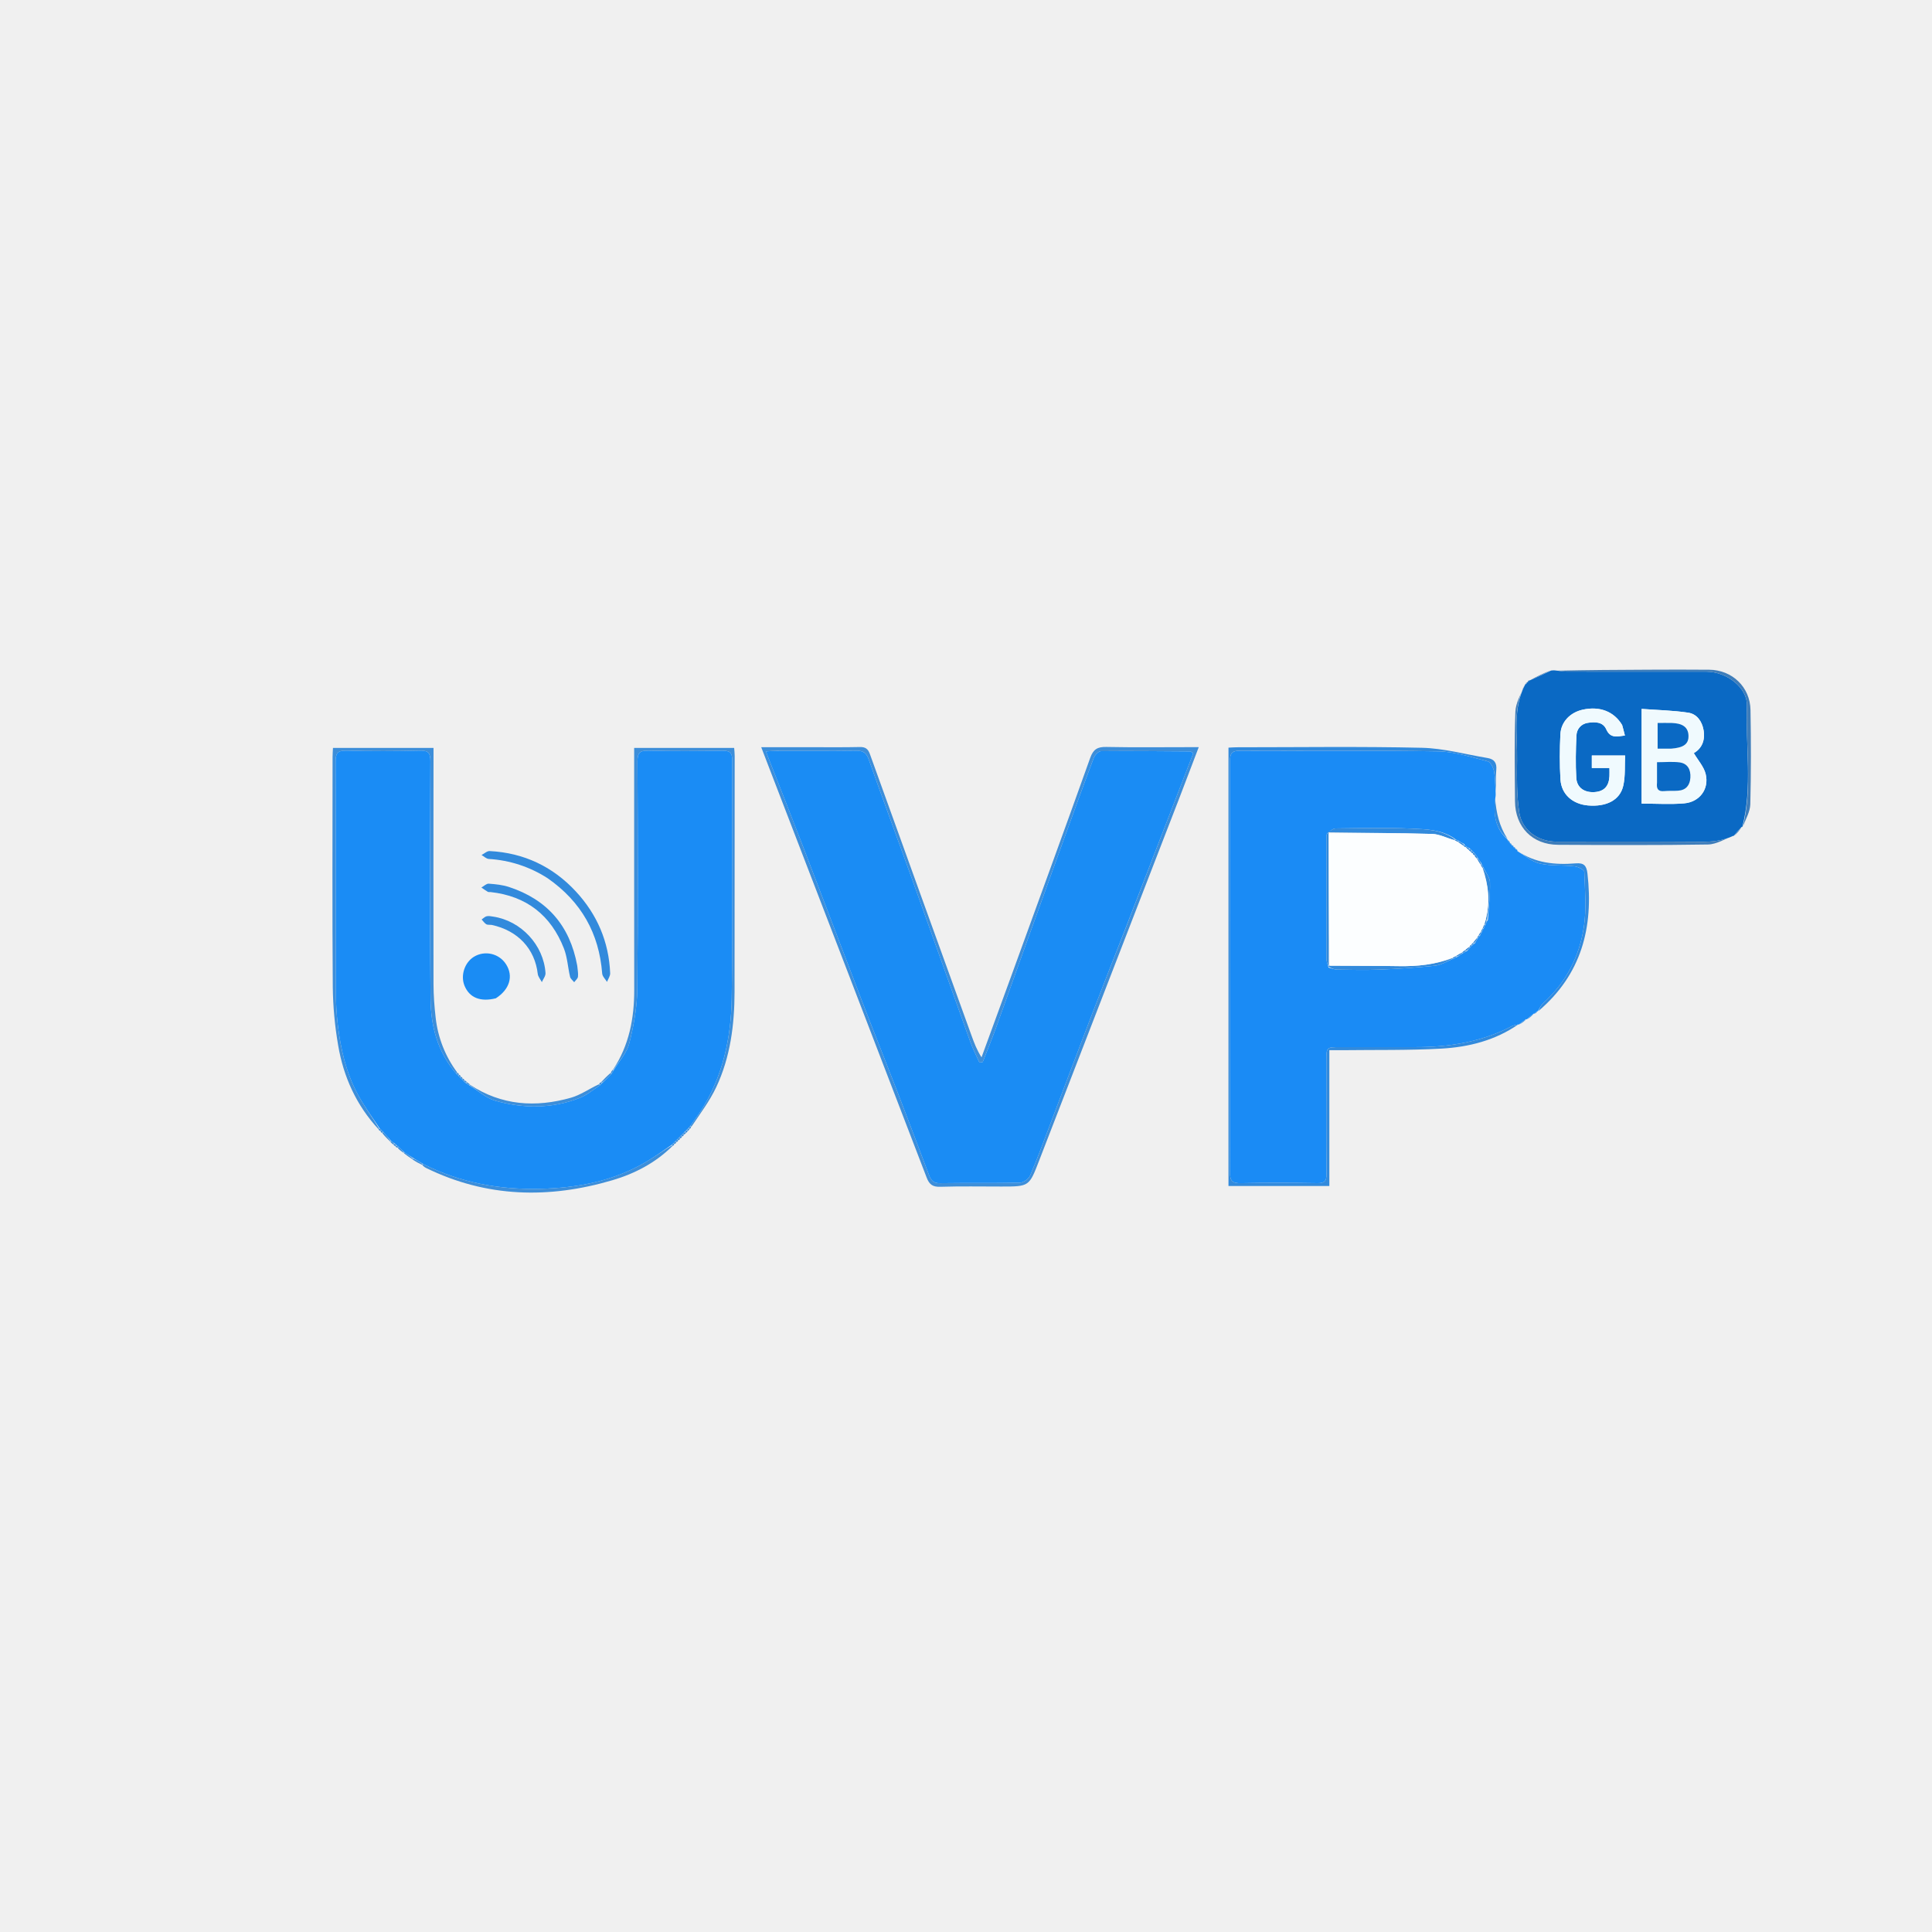
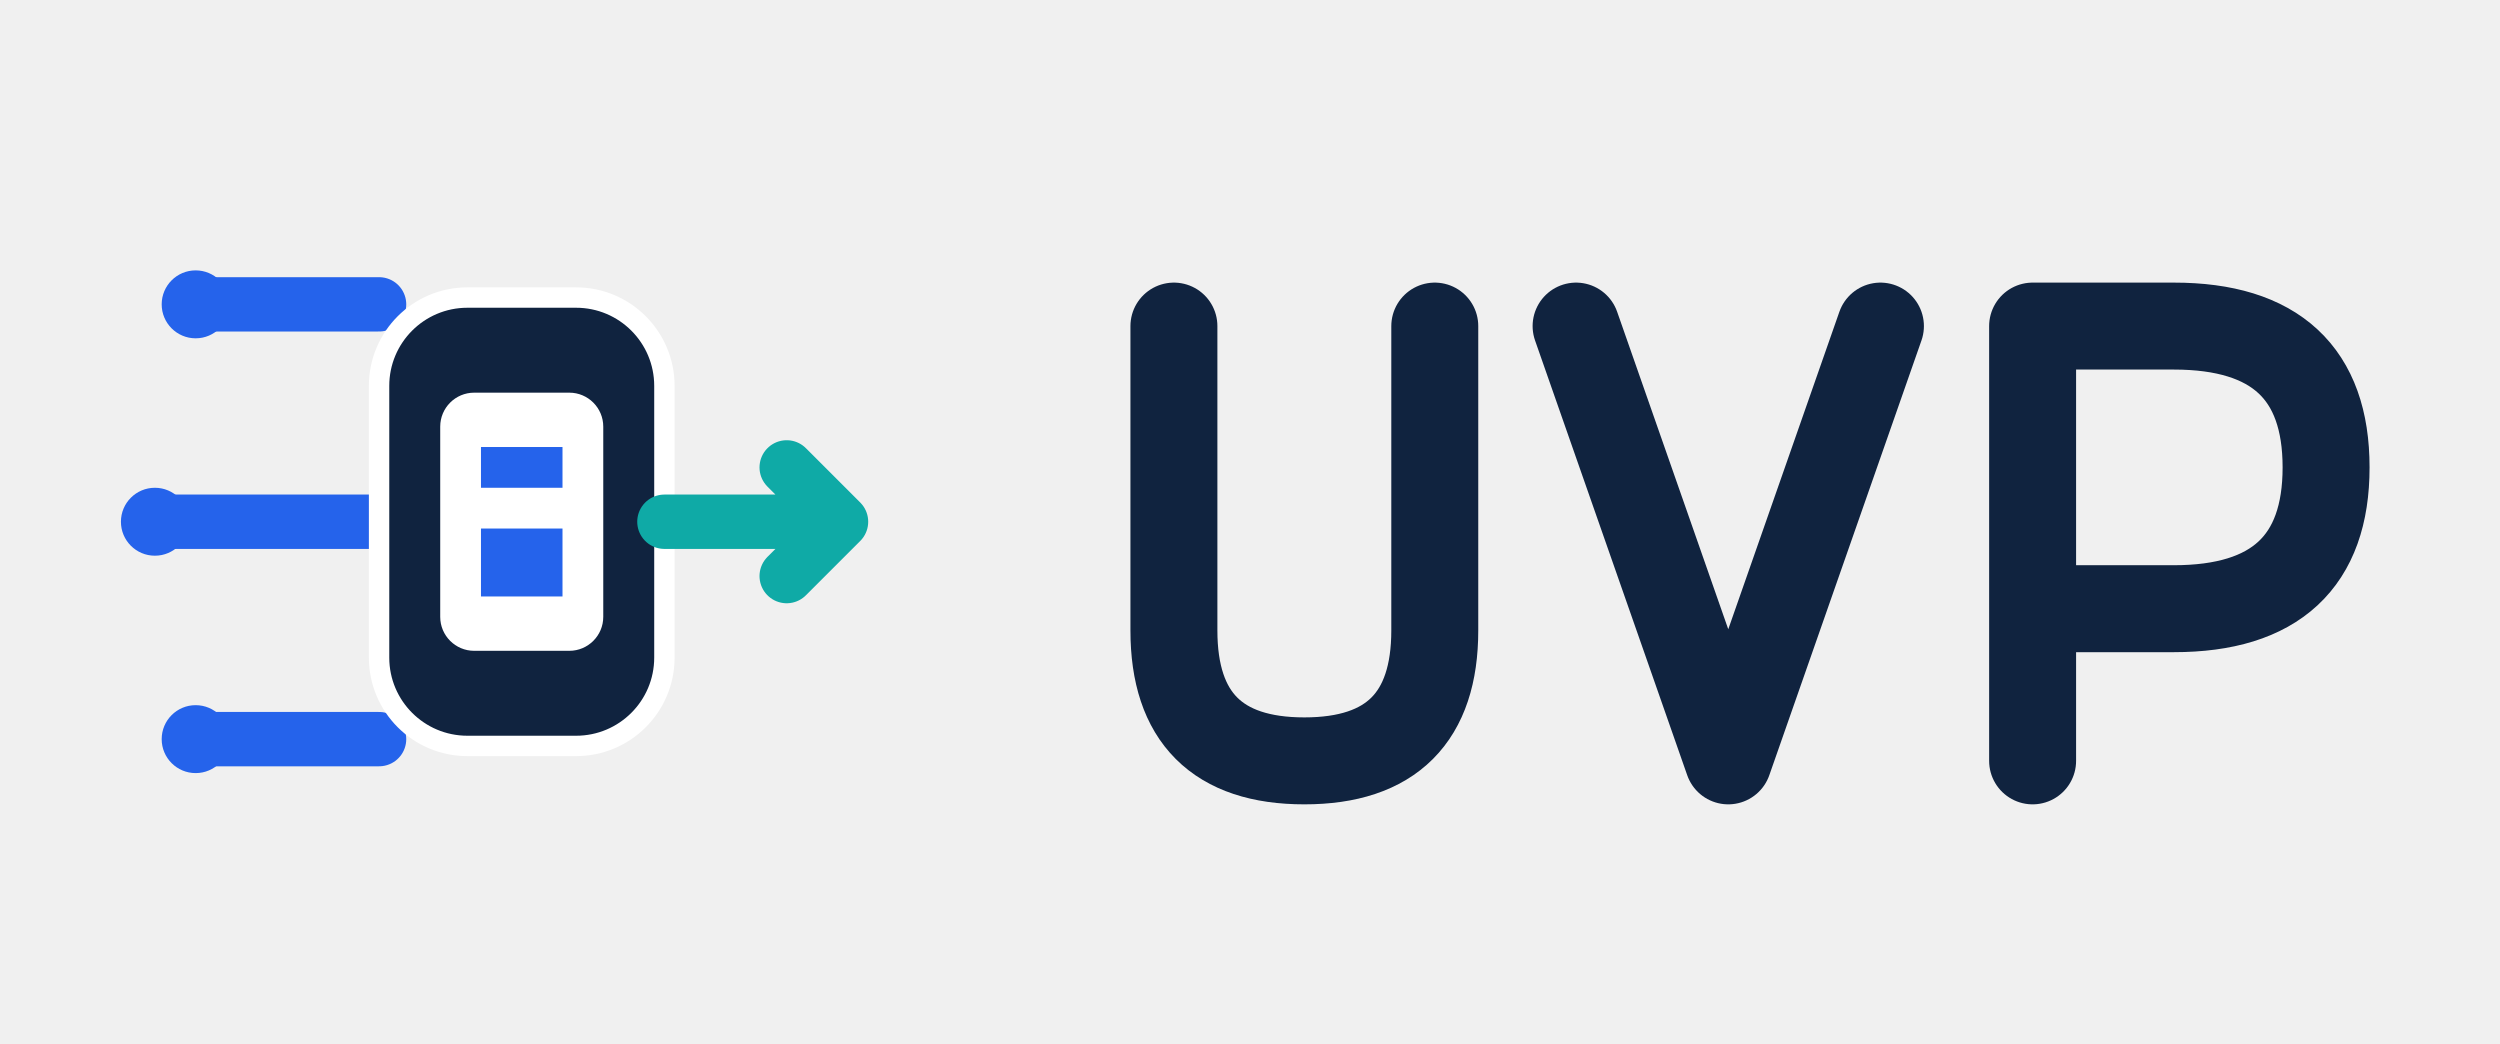
- <svg xmlns="http://www.w3.org/2000/svg" xml:space="preserve" viewBox="0 0 1024 1024">
-   <path fill="#1a8bf5" d="M792.71 419.97c.05.77.1 1.54-.16 3.01-1.19 8.81.07 16.24 6.52 22 0 0-.07.01-.04.31.46.68.9 1.05 1.35 1.43 0 0-.12.08-.1.31.37.4.7.56 1.03.72 0 0-.12.08-.07.3.4.4.73.55 1.06.7 0 0-.12.08-.06.31.4.38.73.54 1.06.7 0 0-.12.06-.06.3.4.36.75.5 1.1.63 0 0-.22.13-.12.4 4.07 2.48 7.8 5.7 12.06 6.65 5.88 1.32 12.17.73 18.23 1.42 1.9.21 5.16 1.87 5.2 2.96.34 9.7 1.22 19.6-.22 29.1-2.38 15.74-9.39 29.58-21.53 40.43-1.28 1.14-1.98 2.9-2.95 4.38 0 0-.01-.03-.32-.01-.7.45-1.08.88-1.47 1.3 0 0-.06-.11-.34-.08-1.42 1.04-2.55 2.06-3.68 3.07 0 0-.06-.17-.34-.17a41 41 0 0 0-3.85 2.9s0-.04-.37-.05c-1.32.27-2.34.4-3.2.84-16.12 8.46-33.47 11.23-51.44 11.17-13.16-.04-26.32 0-39.48 0-7.53 0-7.53 0-7.53 7.3 0 20-.09 39.98.07 59.97.03 3.7-1.02 4.88-4.79 4.83-13.49-.21-26.98-.26-40.47.01-4.48.1-5.92-1.03-5.91-5.75q.23-108.94.02-217.87c-.01-4.38 1.1-5.63 5.55-5.6 34.97.18 69.96-.25 104.93.35 8.76.15 17.52 3.12 26.15 5.31 1.48.38 2.93 3.23 3.3 5.14.7 3.68.63 7.52.87 11.28m-12.2 80.9c.25-.22.44-.47 1.24-.93.46-.94.93-1.88 1.78-3.1.24-.2.42-.46 1-1.12.2-.54.4-1.08 1.03-2.01.19-.54.38-1.08 1-2 .19-.54.37-1.08.99-2.02.16-.55.33-1.1 1.08-2.16.43-6.63 1.26-13.26 1.1-19.87-.06-2.63-2.33-5.2-3.71-8.35a9 9 0 0 1-1-2.02c-.62-.81-1.25-1.62-2-2.99-.33-.45-.65-.9-1.21-1.77-.2-.27-.45-.46-1-1-.2-.26-.45-.45-1-1-.2-.26-.46-.45-1.1-1.05-.53-.2-1.07-.4-1.87-1-.2-.24-.45-.43-.9-1.22a21 21 0 0 1-3.23-1.8c-.53-.2-1.06-.4-2-1.17-6.8-4.62-14.8-4.76-22.4-5.1-13.46-.62-26.95-.24-40.43-.1-1.32.02-2.63 1.22-4.5 2.5-.14.64-.37 1.28-.37 1.93q-.05 32.4.02 64.8c0 1.24.6 2.48 1.13 4.5 1.51.38 3.01 1.08 4.53 1.1 7.46.12 14.94.31 22.4 0 9.88-.41 19.77-1 29.6-2.08 3.23-.36 6.28-2.44 9.98-3.84.47-.3.94-.6 2.03-.99.82-.62 1.63-1.24 3-1.99.45-.32.9-.64 1.97-1.07.48-.62.96-1.24 1.83-2.11.25-.2.45-.44 1-.98" />
-   <path fill="#0a69c4" d="M822.07 355.41c.73-.1 1.46-.2 2.89.01 2.51.4 4.33.56 6.15.56 24.44.01 48.89-.02 73.33.02 10.91.03 21.83 8.63 21.48 18.07-.82 21.42 3.06 43.03-2.46 64.26 0 0-.12-.04-.44 0a61 61 0 0 0-4.04 4.66s.02.01-.36.03c-5.72 2.72-11.39 3.18-17.3 3.14-25.49-.18-50.97-.07-76.45-.08-9.72 0-18.25-6.04-19.65-15.6-1.33-8.97-1.3-18.21-1.14-27.32.24-13.63-2.47-27.64 4.4-40.57 0 0 .1-.05.38-.04.36-.3.43-.6.5-.91 0 0 .12-.15.45-.13.43-.28.53-.58.62-.88 0 0 .1-.04.5-.05 3.98-1.73 7.56-3.45 11.14-5.17m48.02 57.08v13.44c7.96 0 15.3.5 22.53-.13 8.19-.7 13.33-7.55 11.44-15.48-.94-3.94-4.08-7.36-6.3-11.16 4.23-2.42 6.13-6.76 5.16-12.23-.81-4.63-3.55-8.5-8.08-9.19-8.07-1.22-16.3-1.38-24.75-2zm-10.38-28.37c-4.29-7.06-11.79-9.94-20.76-8-6.64 1.45-11.59 6.41-11.91 13.07-.4 7.97-.45 16 .04 23.97.48 7.86 6.45 13.06 14.63 13.75 9.72.82 16.95-2.82 18.66-10.49 1.16-5.17.71-10.71.98-16H843.7v6.64h9.34c0 1.81.06 3.12-.01 4.43-.3 5.34-2.92 8.04-8.02 8.34-5.2.31-9.21-2.32-9.53-7.4-.46-7.46-.27-14.98.06-22.45a6.9 6.9 0 0 1 6.16-6.88c3.76-.58 7.88-.5 9.63 3.42 2.2 4.96 5.7 3.86 9.91 3.33-.46-1.85-.85-3.42-1.53-5.73" />
-   <path fill="#3d8ed9" d="M535.86 517.65c14.1-38.87 28.2-77.33 41.95-115.9 1.66-4.66 3.88-5.95 8.56-5.85 14.5.3 29 .11 43.5.11h5.49c-3.64 9.54-6.97 18.38-10.37 27.19-24.74 63.98-49.51 127.94-74.22 191.93-5.3 13.72-5.2 13.76-19.95 13.76-10.83 0-21.67-.2-32.5.13-4.05.12-5.8-1.26-7.2-4.94-28-73.07-56.13-146.09-84.22-219.11l-3.43-8.94h26.7c8.5 0 17 .1 25.5-.09 2.98-.07 4.38.9 5.4 3.74 17.92 49.83 35.94 99.62 53.94 149.41 1.35 3.73 2.74 7.45 5.22 11.31 5.17-14.13 10.34-28.25 15.63-42.75m60.99-26.3 35.6-92.1c-1.2-.81-1.35-.98-1.48-.98-15.82-.1-31.63-.29-47.44-.13-1.31.01-3.24 2.04-3.8 3.54-5.4 14.25-10.57 28.58-15.77 42.9q-11 30.37-21.95 60.77c-4.82 13.4-9.54 26.83-14.4 40.21-2.13 5.83-4.5 11.57-6.75 17.35l-1.74.27c-1.6-3.6-3.45-7.11-4.78-10.8-10.38-28.87-20.62-57.78-31-86.63-7.57-21.06-15.42-42.02-22.85-63.12-1.3-3.7-3.05-4.8-6.79-4.74-14.16.2-28.32.07-42.48.09-1.58 0-3.15.17-5.2.28.48 1.35.73 2.1 1.02 2.84 6.26 16.02 12.62 32 18.78 48.07 10.51 27.37 20.85 54.82 31.36 82.2 6.11 15.93 12.48 31.77 18.62 47.7 5.6 14.51 11.04 29.1 16.57 43.64.98 2.58 2.16 4.46 5.67 4.41 14.15-.22 28.32.05 42.47-.26 1.88-.04 4.65-1.97 5.42-3.72 3.62-8.3 6.72-16.84 9.95-25.32 7.55-19.82 15.01-39.68 22.6-59.48 5.94-15.46 12.02-30.86 18.37-46.98" />
-   <path fill="#328adc" d="M792.81 419.52c-.34-3.31-.26-7.15-.97-10.83-.37-1.91-1.82-4.76-3.3-5.14-8.63-2.19-17.4-5.16-26.15-5.31-34.97-.6-69.96-.17-104.93-.36-4.46-.02-5.56 1.23-5.55 5.6q.2 108.94-.02 217.88c-.01 4.72 1.43 5.84 5.9 5.75 13.5-.27 27-.22 40.48-.01 3.77.05 4.82-1.13 4.8-4.83-.17-19.99-.09-39.98-.08-59.97 0-7.3 0-7.3 7.53-7.3 13.16 0 26.32-.04 39.48 0 17.97.06 35.32-2.71 51.44-11.17.86-.44 1.88-.57 3.21-.83-12 8.34-26.04 11.97-40.57 12.78-17.62.98-35.3.63-52.95.85-1.97.03-3.93 0-6.55 0v71.98h-53.46V396.27c1.57-.08 3.04-.2 4.5-.2 32.67 0 65.34-.48 97.98.27 11.65.27 23.24 3.5 34.86 5.43 3.5.59 4.98 2.57 4.6 6.3-.37 3.63-.12 7.32-.25 11.45" />
-   <path fill="#3d8ed9" d="M200.56 598.44c-11.67-12.6-18.5-27.66-21.33-44.38a195 195 0 0 1-2.85-30.8c-.32-40.65-.13-81.32-.11-121.99 0-1.47.12-2.95.21-4.85h53.29v6.1c-.02 39.67-.08 79.34 0 119 .01 5.98.46 11.99 1.15 17.94a59.7 59.7 0 0 0 11.33 28.86c0 .43-.26.7-.56.53-9.92-11.48-13.33-25.2-13.5-39.4-.47-41.98-.23-83.98-.07-125.97.02-4.36-1.07-5.73-5.55-5.62-12.99.3-26 .34-38.99-.01-4.84-.14-5.71 1.58-5.7 5.97.15 40.66.05 81.32.14 121.98 0 5.79.36 11.61 1.03 17.36 1.49 12.7 4.34 25.12 10.37 36.48 3.38 6.37 7.71 12.23 11.5 18.45zm124.37-31.5c8.5-12.83 11.24-27.16 11.22-42.27-.05-40.65-.03-81.3-.03-121.94v-6.32h53c.1 1.37.28 2.81.28 4.26q.02 62.47-.07 124.93c-.03 17.48-2.2 34.67-9.71 50.62-3.44 7.3-8.42 13.88-13.09 20.86-.39.06-.6-.14-.53-.48 1.9-2.88 3.89-5.33 5.57-7.97 11.6-18.18 15.93-38.6 16.25-59.61.63-41.98.12-83.98.29-125.97.01-4.38-1.54-5.23-5.49-5.16-12.99.21-26 .3-38.98-.04-4.74-.12-5.79 1.42-5.77 5.91.17 40.16.36 80.32-.09 120.47-.1 9.64-1.88 19.42-4.25 28.8-1.3 5.1-5.46 9.47-8.4 14.1z" />
-   <path fill="#328adc" d="M290.33 465.53a64.5 64.5 0 0 0-31.27-10.27c-1.32-.09-2.56-1.36-3.83-2.08 1.43-.74 2.9-2.16 4.3-2.1 18.14.94 33.49 8.22 45.76 21.49 11.22 12.14 17.44 26.62 18.11 43.25.06 1.52-1.09 3.08-1.67 4.61-.89-1.48-2.44-2.9-2.56-4.45-1.64-21.26-11.06-38.02-28.84-50.45" />
-   <path fill="#1a8cf4" d="M262.77 529.13c-8.25 2.04-13.98-.38-16.57-6.68-2.2-5.4.02-12.26 4.97-15.33a12.5 12.5 0 0 1 17.08 4.02c3.95 6.2 1.93 13.26-5.48 18" />
-   <path fill="#328adc" d="M305.95 511.83c.2 2.24.6 4.1.38 5.87-.14 1.04-1.3 1.93-2 2.9-.76-.95-1.93-1.8-2.18-2.87-1.19-4.99-1.42-10.3-3.26-15.02-6.9-17.64-19.87-27.8-38.89-29.9-.5-.05-1.09.1-1.47-.14-1.17-.68-2.26-1.5-3.38-2.26 1.3-.72 2.64-2.12 3.88-2.04 3.63.25 7.37.64 10.8 1.77 20.1 6.62 32.22 20.37 36.12 41.7" />
-   <path fill="#3e7dba" d="M808.2 362.76c-6.59 12.76-3.88 26.77-4.12 40.4-.16 9.1-.19 18.35 1.14 27.32 1.4 9.56 9.93 15.6 19.65 15.6 25.48 0 50.96-.1 76.44.08 5.92.04 11.59-.42 17.3-3.15-4.2 1.58-8.76 4.5-13.37 4.59-26.48.44-52.98.3-79.47.16-13.56-.07-22.7-9.41-22.79-23.06-.1-15.83-.4-31.67.2-47.47.18-4.82 3.08-9.54 5.02-14.47" />
-   <path fill="#3d8ed9" d="M356.41 607.42c-8.94 8.87-19.88 14.6-31.7 18.09-33.7 9.96-66.88 9.27-98.97-6.51-.6-.3-1.14-.68-1.82-1.4-.11-.38.12-.65.47-.6 19.7 9.9 40.27 13.61 61.87 13.1 20.02-.48 39.12-4.12 56.52-14.5 4.51-2.68 8.8-5.75 13.3-8.53z" />
-   <path fill="#3e7dba" d="M923.73 438.14c5.25-21.04 1.37-42.65 2.19-64.07.35-9.44-10.57-18.04-21.48-18.07-24.44-.04-48.89 0-73.33-.02-1.82 0-3.64-.17-5.78-.5 15.98-.35 32.29-.47 48.6-.53 10.66-.05 21.32-.08 31.97.02 12.18.11 21.68 9.12 21.9 21.35.3 16.65.32 33.31-.1 49.95-.1 3.92-2.4 7.8-3.97 11.87" />
-   <path fill="#328adc" d="M260.57 490.22c-1.23-.14-2.24.05-2.85-.35-.95-.63-1.64-1.66-2.44-2.52.89-.6 1.7-1.5 2.68-1.72 1.08-.26 2.32.03 3.47.2 14.73 2.2 26.73 15.02 27.7 29.91.11 1.55-1.26 3.2-1.94 4.8-.75-1.45-2-2.85-2.17-4.38-1.53-13.22-10.48-22.96-24.45-25.94m554.77 45.72c.64-1.39 1.34-3.15 2.62-4.29 12.14-10.85 19.15-24.7 21.53-40.43 1.44-9.5.56-19.4.22-29.1-.04-1.09-3.3-2.75-5.2-2.96-6.06-.7-12.35-.1-18.23-1.42-4.25-.95-8-4.17-11.98-6.74 9.27 6.46 19.91 7.5 30.88 6.6 4.29-.35 5.72 1.15 6.2 5.37 3.3 28.54-3.13 53.53-26.04 72.97" />
-   <path fill="#3d8ed9" d="M249.08 574.92c16.73 11.04 34.85 12.21 53.59 6.88 5-1.43 9.49-4.64 14.65-7.05.43 0 .7.27.53.57-3.63 2.43-6.89 5.14-10.63 6.61-14.66 5.79-29.8 5.7-44.72 1.48-4.94-1.4-9.15-5.4-13.63-8.28z" />
-   <path fill="#328adc" d="M799 444.62c-6.38-5.4-7.64-12.83-6.53-21.26.56 7.27 2.12 14.5 6.53 21.26" />
-   <path fill="#3e7dba" d="M821.7 355.35q-4.82 2.66-10.74 5.18 4.8-2.66 10.73-5.18" />
-   <path fill="#3d8ed9" d="M318.6 573.59c1.47-1.55 2.94-3.1 4.8-4.71.4-.06.64.15.59.49a42 42 0 0 1-5.07 4.55zm-111.7 31.52c-1.4-1.34-2.8-2.68-4.2-4.43 0-.4.3-.69.6-.54a52 52 0 0 1 3.82 4.74z" />
-   <path fill="#3e7dba" d="M919.3 442.91c.92-1.46 2.16-3 3.75-4.52a24 24 0 0 1-3.74 4.52" />
-   <path fill="#3d8ed9" d="M218.55 614.39a47 47 0 0 1-4.39-3.1q-.13-.53.35-.4a37 37 0 0 1 4.4 3.18zm5.14 2.97a34 34 0 0 1-4.94-2.71c-.2-.26.04-.47.5-.53a36 36 0 0 1 4.79 2.83z" />
-   <path fill="#328adc" d="M805.34 543c.85-.93 2.04-1.9 3.58-2.8-.85.97-2.05 1.86-3.58 2.8m4.19-2.75q1.2-1.44 3.41-3-1.2 1.44-3.4 3" />
-   <path fill="#3d8ed9" d="M213.98 611.02a14 14 0 0 1-3.1-2.47c-.04-.39.16-.6.49-.55 1.16.97 2 1.89 2.83 2.8zm-5.5-4.39c-.45-.34-.9-.67-1.46-1.27q-.17-.39.37-.4c.76.35 1.2.7 1.48 1.18z" />
-   <path fill="#328adc" d="M813.51 537.28q.14-.57 1.2-1.25-.14.59-1.2 1.25m-13.19-90.85q-.6-.12-1.27-1.17.58.13 1.27 1.17" />
-   <path fill="#3d8ed9" d="M247.44 573.57c.45.29.91.58 1.5 1.1q.19.38-.34.38a3.4 3.4 0 0 1-1.5-1.14zm76.24-4.85c.18-.57.47-1.04 1-1.64q.39-.2.37.32c-.34.77-.68 1.2-1.01 1.63zm39.88 31.79c-.2.27-.41.55-.95.8-.34-.02-.62-.32-.51-.54.3-.49.57-.68 1.02-.65zm-1.16.94c-.03.45-.23.7-.8.88-.33-.04-.61-.34-.5-.56.31-.49.57-.68.89-.78 0 0 .28.3.4.46" />
-   <path fill="#3d8ed9" d="M364.5 599.49a2 2 0 0 1-.75.89c-.2.13-.49-.13-.52-.48.17-.62.43-.81.88-.8z" />
-   <path fill="#3d8ed9" d="M365.44 598.44c-.1.31-.28.57-.74.92-.2.13-.46-.12-.48-.47.18-.6.43-.8.86-.8zm-162.91 1.96c-.44-.04-.67-.24-.83-.82.03-.33.31-.6.53-.48.48.31.67.57.78.9 0 0-.3.27-.48.4" />
-   <path fill="#328adc" d="M801.24 447.5c-.26.09-.6-.07-.93-.54q.4-.15.93.53" />
-   <path fill="#3d8ed9" d="M361.4 602.46c-.03.44-.23.7-.8.87-.33-.04-.61-.34-.5-.56.31-.49.57-.67.89-.78 0 0 .28.3.4.47m-.99 1c-.03.45-.23.7-.8.87-.33-.04-.61-.34-.5-.56.31-.49.57-.67.89-.78 0 0 .28.3.4.47m-.99 1c-.04.44-.24.67-.82.84-.33-.03-.6-.32-.49-.53.32-.49.58-.68.9-.78 0 0 .28.3.4.47" />
-   <path fill="#3d8ed9" d="M358.38 605.42c-.02.43-.22.67-.81.85-.33-.03-.6-.3-.48-.5.32-.49.57-.68.9-.79zm-148.86 2.08a2 2 0 0 1-.9-.69c-.14-.18.1-.51.47-.56.62.16.82.41.8.85zm147.84-1.12c-.03.43-.24.66-.73.94-.22.1-.45-.14-.44-.46.22-.59.48-.77.79-.88z" />
-   <path fill="#3d8ed9" d="M210.73 608.27c-.43.02-.7-.14-1.07-.57-.14-.2.1-.47.45-.49.61.18.8.43.93.74z" />
-   <path fill="#3e7dba" d="M809.18 361.71c.11.23.04.53-.3.79-.23-.33-.1-.55.3-.79m1.06-1.02c.1.24 0 .54-.36.76-.2-.35-.06-.56.36-.76" />
-   <path fill="#328adc" d="M804.25 450.43q-.4.2-.98-.44.4-.2.98.44m-1.02-.93q-.4.16-.96-.5.4-.18.96.5m-1-1q-.4.16-.96-.51.4-.17.96.5" />
-   <path fill="#3d8ed9" d="M201.58 599.38c-.42-.04-.65-.25-.92-.73-.1-.21.14-.45.47-.44.6.2.78.46.88.78zm40.82-30.75c.42.03.65.25.8.85-.01.33-.23.55-.44.43-.48-.32-.66-.58-.77-.9z" />
-   <path fill="#3d8ed9" d="M243.3 569.7c.42 0 .67.2.85.82 0 .33-.2.52-.4.4-.48-.32-.67-.58-.78-.9z" />
-   <path fill="#3d8ed9" d="M244.25 570.75c.42-.01.69.17.9.77 0 .33-.2.53-.4.4a2 2 0 0 1-.8-.88z" />
-   <path fill="#3d8ed9" d="M245.24 571.75c.43-.01.7.17.91.77 0 .32-.2.52-.4.4a2 2 0 0 1-.8-.87zm1.02.99c.42-.02.7.15 1.05.62.13.2-.1.44-.43.44-.6-.2-.8-.45-.92-.76zm71.37 1.86c.03-.42.25-.65.75-.92.21-.1.43.13.42.45-.2.6-.47.78-.79.89zm48.62 22.64c.02.43-.15.71-.6 1.07-.21.13-.45-.1-.46-.44.2-.6.44-.8.74-.93z" />
-   <path fill="#328adc" d="M703.94 440.97c1.31-.66 2.62-1.86 3.94-1.88 13.48-.14 26.97-.52 40.42.1 7.62.34 15.61.48 22.54 5.48q.18.56-.4.5c-4.02-1.14-7.66-3.06-11.34-3.17-18.28-.52-36.56-.55-54.92-.83zm66.16 67.13c-3.13 1.3-6.18 3.38-9.42 3.74a443 443 0 0 1-29.6 2.08c-7.45.31-14.93.12-22.4 0-1.5-.02-3-.72-4.55-1.57-.03-.46.14-.6.58-.53 12.55.13 24.66.04 36.77.25 9.7.16 19.19-.77 28.37-4.26z" />
-   <path fill="#328adc" d="M704.02 511.96c-.4-1.16-.99-2.4-1-3.63q-.06-32.4-.01-64.81c0-.65.23-1.3.64-2.25q.41-.44.56.35c.1 23.72.07 46.92.06 70.12zm82.12-52.09c1.26 2.6 3.53 5.16 3.59 7.79.16 6.6-.67 13.24-1.55 20-.44.14-.74-.09-.67-.5 2.38-9.47 1.34-18.3-1.62-27.08zm-13.07-13.96c.95.45 1.9.9 2.86 1.76q0 .64-.46.51a16 16 0 0 1-2.64-1.98zm10.07 51.21c-.46.94-.93 1.88-1.8 2.82q-.61 0-.49-.45c.76-1.04 1.42-1.8 2.13-2.5zm.01-42.26c.62.81 1.25 1.62 1.83 2.8q-.06.6-.46.35a15 15 0 0 1-1.62-2.93zm-8.01 50.29c-.81.62-1.62 1.24-2.82 1.81-.4-.04-.55-.23-.36-.48 1.1-.7 2-1.17 2.98-1.56zm3.96-3.06a7 7 0 0 1-1.86 1.79c-.43-.07-.67-.31-.51-.56.8-.68 1.43-1.11 2.14-1.47z" />
-   <path fill="#328adc" d="M772 507.01c-.4.4-.86.7-1.62 1.04-.28.06-.44-.14-.34-.46.65-.5 1.2-.68 1.73-.86zm5.11-58.14a4 4 0 0 1 1.64 1c.04.38-.22.69-.47.55a7 7 0 0 1-1.34-1.36zm-.18 55.07c-.33.44-.78.76-1.51 1.15q-.43.08-.34-.4c.54-.59 1.02-.85 1.49-1.12zm8.2-9.84c-.2.54-.4 1.08-.92 1.72-.32.09-.51-.08-.45-.36.41-.7.75-1.14 1.16-1.52zm1-2c-.2.53-.38 1.07-.79 1.8-.21.2-.35.09-.38-.25.29-.81.6-1.28.98-1.7z" />
-   <path fill="#328adc" d="M787.11 490.08a10 10 0 0 1-.76 1.82q-.33.29-.4-.24a4.4 4.4 0 0 1 .92-1.76z" />
-   <path fill="#328adc" d="M787.9 487.92a4 4 0 0 1-.57 1.97c-.22.2-.38.07-.45-.3.14-.9.35-1.46.56-2.02zm-16.85-42.97c.6.12 1.13.31 1.84.74.18.22.02.41-.34.45a6 6 0 0 1-1.73-.92zm13.98 13.03c.39.4.69.87 1.05 1.61.06.28-.1.42-.42.31-.5-.64-.7-1.18-.88-1.71zm-2.99-5.03c.33.45.65.9 1.04 1.63.07.28-.1.43-.42.37a2.8 2.8 0 0 1-1.11-1.56zm-6.03-4.95c.38.05.63.24.97.67q.18.32-.28.32c-.62-.14-.83-.39-.93-.73z" />
-   <path fill="#328adc" d="M781.05 451.95c.3.12.56.31.87.8.12.2-.2.5-.55.5-.56-.23-.73-.48-.71-.9zm-2.13-1.85c.43-.02.7.17.88.77-.01.34-.28.6-.48.5-.45-.3-.65-.54-.8-.81zm5.06 45.9c-.03.38-.21.63-.65.98q-.3.2-.3-.24c.22-.53.44-.76.67-1zm-2.97 4.03c-.06.37-.25.62-.79.87-.28.04-.44-.12-.35-.35.29-.51.55-.7.89-.77zm-.99 1c-.07.37-.27.6-.71.93-.2.13-.36-.03-.35-.34.21-.6.48-.77.82-.84zm-.1-49.95c.44 0 .69.2 1 .66.13.2-.13.47-.47.48-.6-.2-.79-.45-.93-.74z" />
-   <path fill="#f0fafe" d="M870.1 412v-36.27c8.44.63 16.67.79 24.74 2.01 4.53.69 7.27 4.56 8.08 9.19.97 5.47-.93 9.81-5.17 12.23 2.23 3.8 5.37 7.22 6.31 11.16 1.89 7.93-3.25 14.78-11.44 15.48-7.24.62-14.57.13-22.53.13zm8.17 3.3c-.4 2.93.67 4.31 3.83 4 2.47-.25 4.98-.01 7.45-.22 4.16-.35 6.15-2.94 6.4-6.91.25-4.14-1.37-7.45-5.66-8.06-3.81-.53-7.76-.1-12.02-.1zm7.91-18.49c6.38-.49 8.97-2.58 8.75-7.06-.22-4.25-3.07-6.37-8.89-6.53-2.43-.06-4.86 0-7.45 0v13.6zm-26.32-12.31c.53 1.93.92 3.5 1.38 5.35-4.2.53-7.7 1.63-9.91-3.33-1.75-3.92-5.87-4-9.63-3.42-3.8.59-6 3.28-6.16 6.88-.33 7.47-.52 14.99-.06 22.44.32 5.1 4.33 7.72 9.53 7.41 5.1-.3 7.72-3 8.02-8.34.07-1.3 0-2.62 0-4.43h-9.33v-6.64h17.65c-.27 5.29.18 10.83-.98 16-1.71 7.67-8.94 11.3-18.66 10.49-8.18-.7-14.15-5.89-14.63-13.75-.49-7.97-.43-16-.04-23.97.32-6.66 5.27-11.62 11.9-13.06 8.98-1.95 16.48.93 20.92 8.36" />
-   <path fill="#1a8cf4" d="M596.68 491.7c-6.18 15.78-12.26 31.18-18.2 46.64-7.59 19.8-15.05 39.66-22.6 59.48-3.23 8.48-6.33 17.01-9.95 25.32-.77 1.75-3.54 3.68-5.42 3.72-14.15.31-28.32.04-42.47.26-3.5.05-4.69-1.83-5.67-4.41-5.53-14.55-10.97-29.13-16.57-43.65-6.14-15.92-12.5-31.76-18.62-47.7-10.51-27.37-20.85-54.82-31.36-82.2-6.16-16.05-12.52-32.04-18.78-48.06-.3-.74-.54-1.5-1.02-2.84 2.05-.11 3.62-.28 5.2-.28 14.16-.02 28.32.1 42.48-.1 3.74-.04 5.48 1.04 6.79 4.75 7.43 21.1 15.28 42.06 22.85 63.12 10.38 28.85 20.62 57.76 31 86.62 1.33 3.7 3.17 7.2 4.78 10.8l1.74-.26c2.26-5.78 4.62-11.52 6.74-17.35 4.87-13.38 9.59-26.81 14.41-40.2q10.94-30.4 21.95-60.77c5.2-14.33 10.38-28.66 15.77-42.9.56-1.5 2.49-3.54 3.8-3.55 15.81-.16 31.62.02 47.44.13.13 0 .27.17 1.49.99Q614.78 445 596.68 491.7" />
-   <path fill="#1a8cf5" d="M366 596.6c-.37.48-.62.68-.92 1.15-.43.34-.68.53-.99 1.01-.43.33-.69.52-1 1-.42.33-.68.52-1 1.01-.42.32-.68.51-1 1-.42.33-.68.51-1 1-.42.33-.68.51-1 1-.42.32-.68.51-1 1a3.4 3.4 0 0 0-1 1c-.42.32-.68.5-1 .97-4.52 3.1-8.8 6.18-13.3 8.87-17.4 10.37-36.5 14.01-56.53 14.49-21.6.51-42.17-3.2-61.87-13.1-1.8-1.02-3.25-1.98-5.03-2.99-1.73-1.04-3.13-2.03-4.85-3.11-1.15-1.01-1.98-1.93-3.14-2.9-.45-.36-.65-.61-1.13-.92a4 4 0 0 0-1.01-.98c-.65-.45-1.08-.79-1.77-1.2-1.47-1.6-2.67-3.1-4.16-4.76-.4-.47-.59-.73-1.07-1.04-.32-.43-.5-.69-.98-1.01-4.12-6.22-8.45-12.08-11.83-18.45-6.03-11.36-8.88-23.78-10.37-36.48a152 152 0 0 1-1.03-17.36c-.09-40.66.01-81.32-.14-121.98-.01-4.39.86-6.1 5.7-5.97 13 .35 26 .31 39 0 4.47-.1 5.56 1.27 5.54 5.63-.16 42-.4 83.99.08 125.98.16 14.18 3.57 27.91 13.49 39.4.4.47.6.73 1.07 1.05.32.43.51.69.99 1.01.33.43.52.68 1 1 .33.43.52.69 1 1 .33.43.53.68 1.01 1 .65.44 1.08.78 1.78 1.2 4.81 2.89 9.02 6.88 13.96 8.29 14.92 4.22 30.06 4.3 44.72-1.48 3.74-1.47 7-4.18 10.63-6.61.48-.41.74-.6 1.06-1.07 1.75-1.66 3.39-3.1 5.08-4.88.38-.77.72-1.2 1.13-1.9 2.95-4.97 7.11-9.35 8.4-14.45 2.38-9.37 4.15-19.15 4.26-28.79.45-40.15.26-80.31.1-120.47-.03-4.49 1.02-6.03 5.76-5.9 12.99.32 26 .24 38.99.03 3.94-.07 5.5.78 5.48 5.16-.17 41.99.34 83.99-.29 125.97-.32 21.01-4.66 41.43-16.25 59.6-1.68 2.65-3.66 5.1-5.57 7.98" />
-   <path fill="#fcfeff" d="M779.32 451.36c.34.41.54.66 1 1 .32.4.5.66.89 1.03.49.6.8 1.05 1.36 1.63.73 1.03 1.21 1.92 1.95 3 .45.7.64 1.24 1.06 1.95 3.27 8.89 4.3 17.72 1.93 27.2-.28.96-.49 1.51-.7 2.36-.31.8-.6 1.29-.92 2.08-.33.76-.64 1.23-1 1.98-.38.73-.72 1.16-1.13 1.87-.29.52-.51.75-.78 1.23-.7 1-1.37 1.76-2.13 2.8-.43.37-.7.55-.98 1.06-.43.3-.7.48-.99 1-.72.66-1.36 1.1-2.15 1.77-.63.52-1.1.78-1.72 1.29-1.04.7-1.95 1.16-3.05 1.87-.73.43-1.27.61-2 1.02-9.3 3.8-18.77 4.73-28.48 4.57-12.1-.2-24.22-.12-36.77-.25-.43-23.28-.4-46.48-.42-70.13 18.25-.24 36.53-.2 54.8.31 3.7.1 7.33 2.03 11.36 3.17.83.37 1.29.69 2.03 1.06 1.08.66 1.9 1.27 3 1.95.4.42.6.67 1.17.88.62.45 1 .84 1.63 1.36.4.41.6.64 1.04.94" />
-   <path fill="#0a69c4" d="M878.26 414.81v-10.82c4.26 0 8.2-.42 12.02.11 4.3.61 5.9 3.92 5.65 8.06-.24 3.97-2.23 6.56-6.39 6.91-2.47.2-4.98-.03-7.45.22-3.16.31-4.23-1.07-3.83-4.48m7.47-18.01h-7.15v-13.6c2.6 0 5.02-.06 7.45 0 5.82.16 8.67 2.28 8.89 6.53.22 4.48-2.37 6.57-9.19 7.06" />
+ <svg xmlns="http://www.w3.org/2000/svg" viewBox="0 0 230 96" role="img" aria-label="UVP 统一视频接入平台" data-uvp-logo="unified-video-gateway">
+   <g transform="translate(8 8) scale(.625)">
+     <g fill="none" stroke-linecap="round" stroke-linejoin="round">
+       <path d="M16 32H43M10 64H43M16 96H43" stroke="#2563EB" stroke-width="8" />
+       <circle cx="16" cy="32" r="5" fill="#2563EB" stroke="none" />
+       <circle cx="10" cy="64" r="5" fill="#2563EB" stroke="none" />
+       <circle cx="16" cy="96" r="5" fill="#2563EB" stroke="none" />
+       <rect x="43" y="31" width="42" height="66" rx="13" fill="#10233F" stroke="#FFFFFF" stroke-width="3" />
+       <rect x="52" y="45" width="24" height="38" rx="5" fill="#FFFFFF" stroke="none" />
+       <path d="M58 53H70V59H58ZM58 65H70V75H58Z" fill="#2563EB" stroke="none" />
+       <path d="M85 64H111M103 56L111 64L103 72" stroke="#0FAAA6" stroke-width="8" />
+     </g>
+   </g>
+   <g fill="none" stroke="#10233F" stroke-width="8" stroke-linecap="round" stroke-linejoin="round">
+     <path d="M108 30V58Q108 70 120 70Q132 70 132 58V30" />
+     <path d="M145 30L159 70L173 30" />
+     <path d="M187 70V30H200Q214 30 214 43Q214 56 200 56H187" />
+   </g>
</svg>
